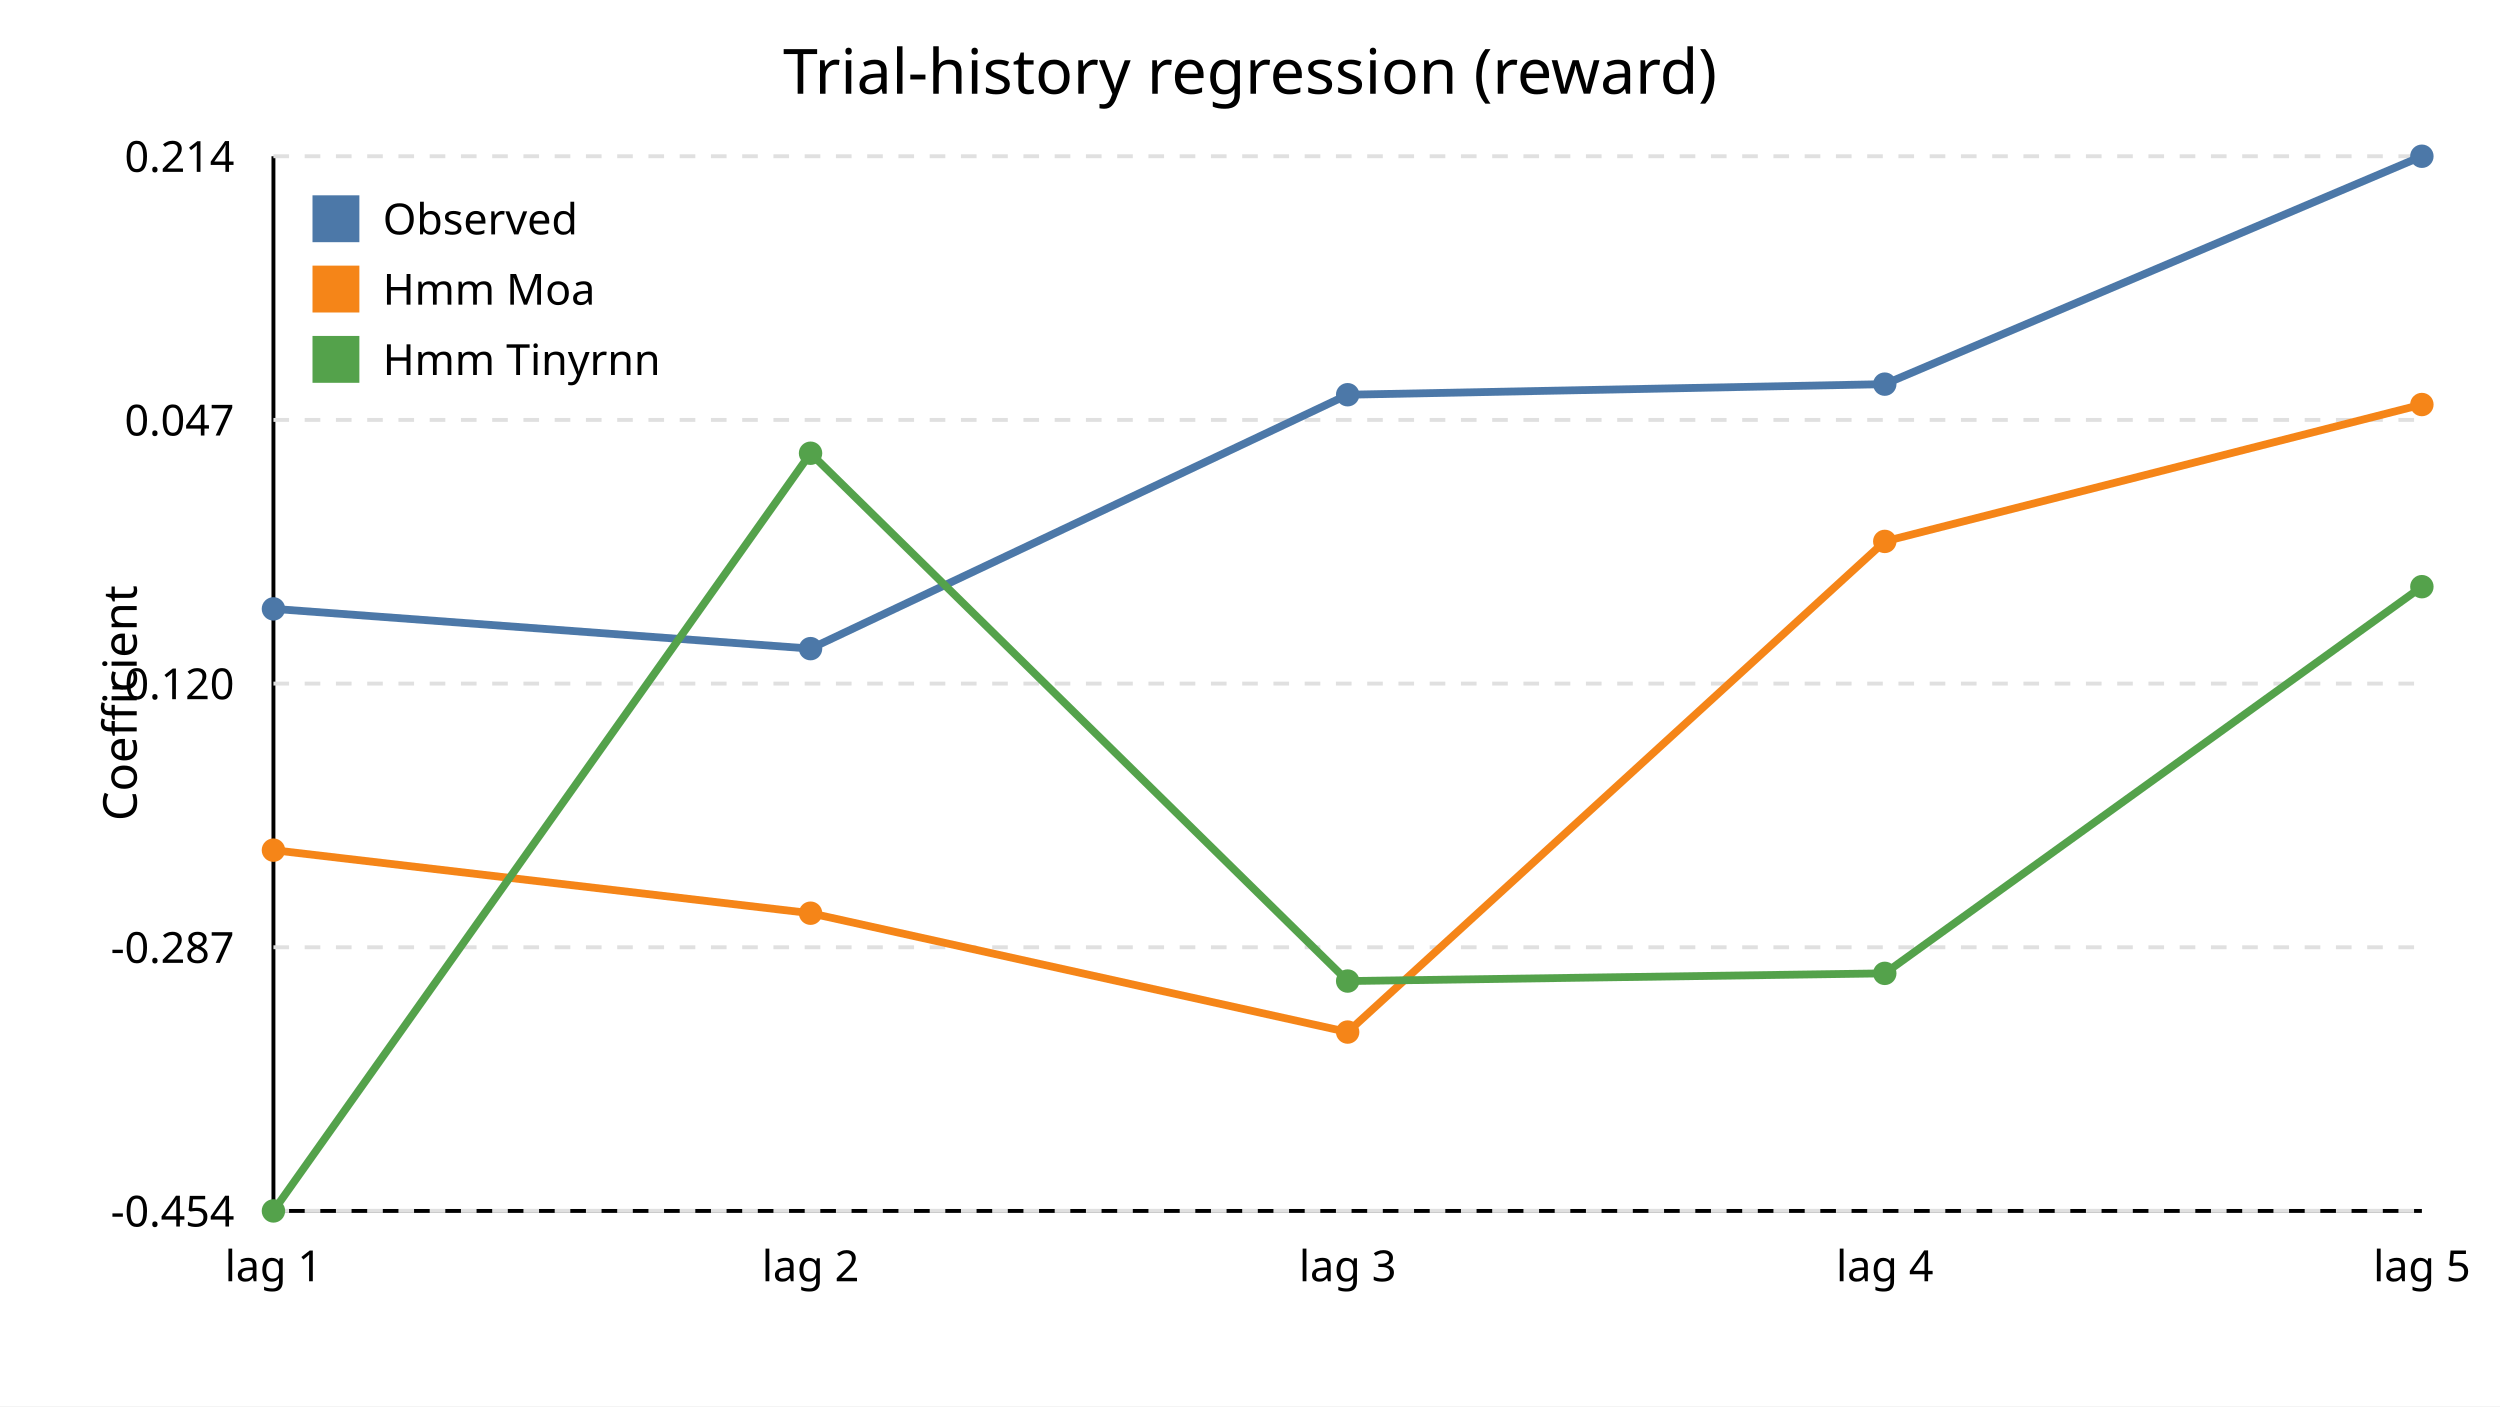
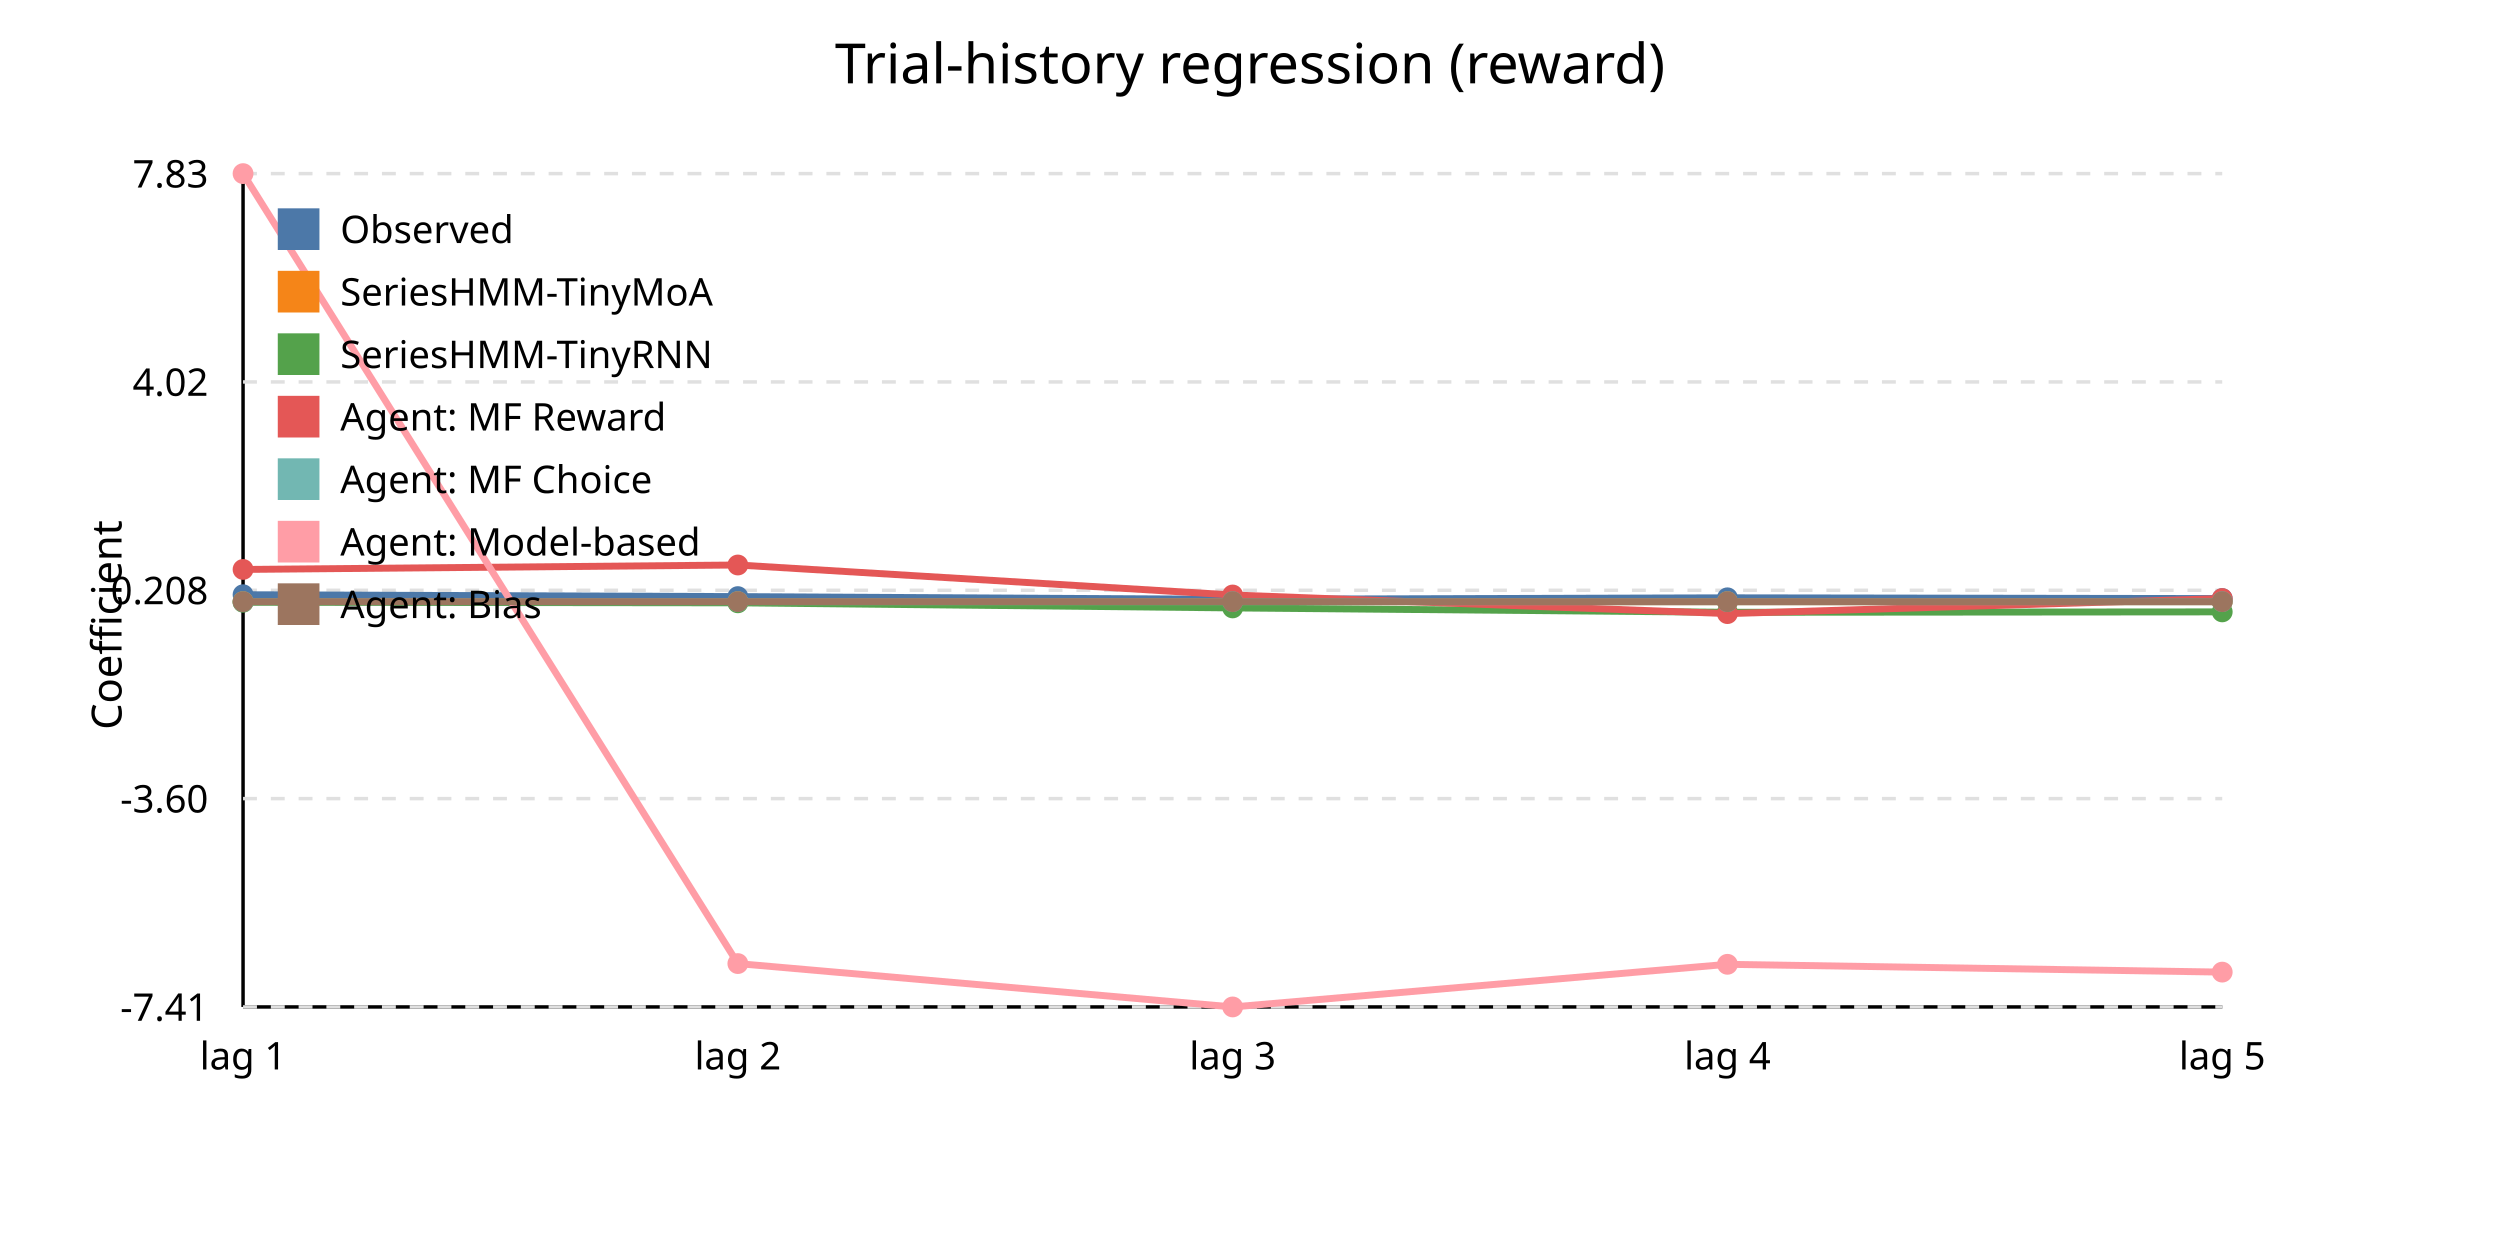
- <svg xmlns="http://www.w3.org/2000/svg" width="640" height="360">
+ <svg xmlns="http://www.w3.org/2000/svg" width="720" height="360">
  <rect x="0" y="0" width="100%" height="100%" fill="#ffffff" />
-   <text x="320.0" y="24" text-anchor="middle" font-size="16" font-family="sans-serif">Trial-history regression (reward)</text>
+   <text x="360.0" y="24" text-anchor="middle" font-size="16" font-family="sans-serif">Trial-history regression (reward)</text>
  <text x="35.0" y="180.0" transform="rotate(-90 35.0,180.0)" text-anchor="middle" font-size="12" font-family="sans-serif">Coefficient</text>
-   <line x1="70" y1="310" x2="620" y2="310" stroke="#000" />
-   <line x1="70" y1="40" x2="70" y2="310" stroke="#000" />
-   <line x1="70" y1="310.00" x2="620" y2="310.00" stroke="#e0e0e0" stroke-dasharray="4 4" />
-   <text x="60" y="314.00" text-anchor="end" font-size="11" font-family="sans-serif">-0.454</text>
-   <line x1="70" y1="242.50" x2="620" y2="242.50" stroke="#e0e0e0" stroke-dasharray="4 4" />
-   <text x="60" y="246.50" text-anchor="end" font-size="11" font-family="sans-serif">-0.287</text>
-   <line x1="70" y1="175.00" x2="620" y2="175.00" stroke="#e0e0e0" stroke-dasharray="4 4" />
-   <text x="60" y="179.00" text-anchor="end" font-size="11" font-family="sans-serif">-0.120</text>
-   <line x1="70" y1="107.50" x2="620" y2="107.50" stroke="#e0e0e0" stroke-dasharray="4 4" />
-   <text x="60" y="111.50" text-anchor="end" font-size="11" font-family="sans-serif">0.047</text>
-   <line x1="70" y1="40.00" x2="620" y2="40.00" stroke="#e0e0e0" stroke-dasharray="4 4" />
-   <text x="60" y="44.00" text-anchor="end" font-size="11" font-family="sans-serif">0.214</text>
-   <polyline fill="none" stroke="#4C78A8" stroke-width="2" points="70.00,155.87 207.50,166.05 345.00,101.05 482.50,98.34 620.00,40.00" />
-   <circle cx="70.00" cy="155.87" r="3" fill="#4C78A8" />
-   <circle cx="207.50" cy="166.05" r="3" fill="#4C78A8" />
-   <circle cx="345.00" cy="101.05" r="3" fill="#4C78A8" />
-   <circle cx="482.50" cy="98.34" r="3" fill="#4C78A8" />
-   <circle cx="620.00" cy="40.00" r="3" fill="#4C78A8" />
-   <polyline fill="none" stroke="#F58518" stroke-width="2" points="70.00,217.64 207.50,233.78 345.00,264.21 482.50,138.60 620.00,103.56" />
-   <circle cx="70.00" cy="217.64" r="3" fill="#F58518" />
-   <circle cx="207.50" cy="233.78" r="3" fill="#F58518" />
-   <circle cx="345.00" cy="264.21" r="3" fill="#F58518" />
-   <circle cx="482.50" cy="138.60" r="3" fill="#F58518" />
-   <circle cx="620.00" cy="103.56" r="3" fill="#F58518" />
-   <polyline fill="none" stroke="#54A24B" stroke-width="2" points="70.00,310.00 207.50,116.03 345.00,251.15 482.50,249.18 620.00,150.19" />
-   <circle cx="70.00" cy="310.00" r="3" fill="#54A24B" />
-   <circle cx="207.50" cy="116.03" r="3" fill="#54A24B" />
-   <circle cx="345.00" cy="251.15" r="3" fill="#54A24B" />
-   <circle cx="482.50" cy="249.18" r="3" fill="#54A24B" />
-   <circle cx="620.00" cy="150.19" r="3" fill="#54A24B" />
-   <rect x="80" y="50" width="12" height="12" fill="#4C78A8" />
-   <text x="98" y="60" font-size="11" font-family="sans-serif">Observed</text>
-   <rect x="80" y="68" width="12" height="12" fill="#F58518" />
-   <text x="98" y="78" font-size="11" font-family="sans-serif">Hmm Moa</text>
-   <rect x="80" y="86" width="12" height="12" fill="#54A24B" />
-   <text x="98" y="96" font-size="11" font-family="sans-serif">Hmm Tinyrnn</text>
-   <text x="70.00" y="328" text-anchor="middle" font-size="11" font-family="sans-serif">lag 1</text>
-   <text x="207.50" y="328" text-anchor="middle" font-size="11" font-family="sans-serif">lag 2</text>
-   <text x="345.00" y="328" text-anchor="middle" font-size="11" font-family="sans-serif">lag 3</text>
-   <text x="482.50" y="328" text-anchor="middle" font-size="11" font-family="sans-serif">lag 4</text>
-   <text x="620.00" y="328" text-anchor="middle" font-size="11" font-family="sans-serif">lag 5</text>
+   <line x1="70" y1="290" x2="640" y2="290" stroke="#000" />
+   <line x1="70" y1="50" x2="70" y2="290" stroke="#000" />
+   <line x1="70" y1="290.00" x2="640" y2="290.00" stroke="#e0e0e0" stroke-dasharray="4 4" />
+   <text x="60" y="294.00" text-anchor="end" font-size="11" font-family="sans-serif">-7.41</text>
+   <line x1="70" y1="230.00" x2="640" y2="230.00" stroke="#e0e0e0" stroke-dasharray="4 4" />
+   <text x="60" y="234.00" text-anchor="end" font-size="11" font-family="sans-serif">-3.60</text>
+   <line x1="70" y1="170.00" x2="640" y2="170.00" stroke="#e0e0e0" stroke-dasharray="4 4" />
+   <text x="60" y="174.00" text-anchor="end" font-size="11" font-family="sans-serif">0.208</text>
+   <line x1="70" y1="110.00" x2="640" y2="110.00" stroke="#e0e0e0" stroke-dasharray="4 4" />
+   <text x="60" y="114.00" text-anchor="end" font-size="11" font-family="sans-serif">4.02</text>
+   <line x1="70" y1="50.00" x2="640" y2="50.00" stroke="#e0e0e0" stroke-dasharray="4 4" />
+   <text x="60" y="54.00" text-anchor="end" font-size="11" font-family="sans-serif">7.83</text>
+   <polyline fill="none" stroke="#4C78A8" stroke-width="2" points="70.00,171.28 212.50,171.82 355.00,172.60 497.50,172.17 640.00,172.39" />
+   <circle cx="70.00" cy="171.28" r="3" fill="#4C78A8" />
+   <circle cx="212.50" cy="171.82" r="3" fill="#4C78A8" />
+   <circle cx="355.00" cy="172.60" r="3" fill="#4C78A8" />
+   <circle cx="497.50" cy="172.17" r="3" fill="#4C78A8" />
+   <circle cx="640.00" cy="172.39" r="3" fill="#4C78A8" />
+   <polyline fill="none" stroke="#F58518" stroke-width="2" points="70.00,173.28 212.50,173.28 355.00,173.28 497.50,173.28 640.00,173.28" />
+   <circle cx="70.00" cy="173.28" r="3" fill="#F58518" />
+   <circle cx="212.50" cy="173.28" r="3" fill="#F58518" />
+   <circle cx="355.00" cy="173.28" r="3" fill="#F58518" />
+   <circle cx="497.50" cy="173.28" r="3" fill="#F58518" />
+   <circle cx="640.00" cy="173.28" r="3" fill="#F58518" />
+   <polyline fill="none" stroke="#54A24B" stroke-width="2" points="70.00,173.45 212.50,173.61 355.00,175.08 497.50,176.34 640.00,176.22" />
+   <circle cx="70.00" cy="173.45" r="3" fill="#54A24B" />
+   <circle cx="212.50" cy="173.61" r="3" fill="#54A24B" />
+   <circle cx="355.00" cy="175.08" r="3" fill="#54A24B" />
+   <circle cx="497.50" cy="176.34" r="3" fill="#54A24B" />
+   <circle cx="640.00" cy="176.22" r="3" fill="#54A24B" />
+   <polyline fill="none" stroke="#E45756" stroke-width="2" points="70.00,164.00 212.50,162.72 355.00,171.36 497.50,176.72 640.00,172.38" />
+   <circle cx="70.00" cy="164.00" r="3" fill="#E45756" />
+   <circle cx="212.50" cy="162.72" r="3" fill="#E45756" />
+   <circle cx="355.00" cy="171.36" r="3" fill="#E45756" />
+   <circle cx="497.50" cy="176.72" r="3" fill="#E45756" />
+   <circle cx="640.00" cy="172.38" r="3" fill="#E45756" />
+   <polyline fill="none" stroke="#72B7B2" stroke-width="2" points="70.00,173.28 212.50,173.28 355.00,173.28 497.50,173.28 640.00,173.28" />
+   <circle cx="70.00" cy="173.28" r="3" fill="#72B7B2" />
+   <circle cx="212.50" cy="173.28" r="3" fill="#72B7B2" />
+   <circle cx="355.00" cy="173.28" r="3" fill="#72B7B2" />
+   <circle cx="497.50" cy="173.28" r="3" fill="#72B7B2" />
+   <circle cx="640.00" cy="173.28" r="3" fill="#72B7B2" />
+   <polyline fill="none" stroke="#FF9DA6" stroke-width="2" points="70.00,50.00 212.50,277.51 355.00,290.00 497.50,277.72 640.00,279.97" />
+   <circle cx="70.00" cy="50.00" r="3" fill="#FF9DA6" />
+   <circle cx="212.50" cy="277.51" r="3" fill="#FF9DA6" />
+   <circle cx="355.00" cy="290.00" r="3" fill="#FF9DA6" />
+   <circle cx="497.50" cy="277.72" r="3" fill="#FF9DA6" />
+   <circle cx="640.00" cy="279.97" r="3" fill="#FF9DA6" />
+   <polyline fill="none" stroke="#9C755F" stroke-width="2" points="70.00,173.28 212.50,173.28 355.00,173.28 497.50,173.28 640.00,173.28" />
+   <circle cx="70.00" cy="173.28" r="3" fill="#9C755F" />
+   <circle cx="212.50" cy="173.28" r="3" fill="#9C755F" />
+   <circle cx="355.00" cy="173.28" r="3" fill="#9C755F" />
+   <circle cx="497.50" cy="173.28" r="3" fill="#9C755F" />
+   <circle cx="640.00" cy="173.28" r="3" fill="#9C755F" />
+   <rect x="80" y="60" width="12" height="12" fill="#4C78A8" />
+   <text x="98" y="70" font-size="11" font-family="sans-serif">Observed</text>
+   <rect x="80" y="78" width="12" height="12" fill="#F58518" />
+   <text x="98" y="88" font-size="11" font-family="sans-serif">SeriesHMM-TinyMoA</text>
+   <rect x="80" y="96" width="12" height="12" fill="#54A24B" />
+   <text x="98" y="106" font-size="11" font-family="sans-serif">SeriesHMM-TinyRNN</text>
+   <rect x="80" y="114" width="12" height="12" fill="#E45756" />
+   <text x="98" y="124" font-size="11" font-family="sans-serif">Agent: MF Reward</text>
+   <rect x="80" y="132" width="12" height="12" fill="#72B7B2" />
+   <text x="98" y="142" font-size="11" font-family="sans-serif">Agent: MF Choice</text>
+   <rect x="80" y="150" width="12" height="12" fill="#FF9DA6" />
+   <text x="98" y="160" font-size="11" font-family="sans-serif">Agent: Model-based</text>
+   <rect x="80" y="168" width="12" height="12" fill="#9C755F" />
+   <text x="98" y="178" font-size="11" font-family="sans-serif">Agent: Bias</text>
+   <text x="70.00" y="308" text-anchor="middle" font-size="11" font-family="sans-serif">lag 1</text>
+   <text x="212.50" y="308" text-anchor="middle" font-size="11" font-family="sans-serif">lag 2</text>
+   <text x="355.00" y="308" text-anchor="middle" font-size="11" font-family="sans-serif">lag 3</text>
+   <text x="497.50" y="308" text-anchor="middle" font-size="11" font-family="sans-serif">lag 4</text>
+   <text x="640.00" y="308" text-anchor="middle" font-size="11" font-family="sans-serif">lag 5</text>
</svg>
